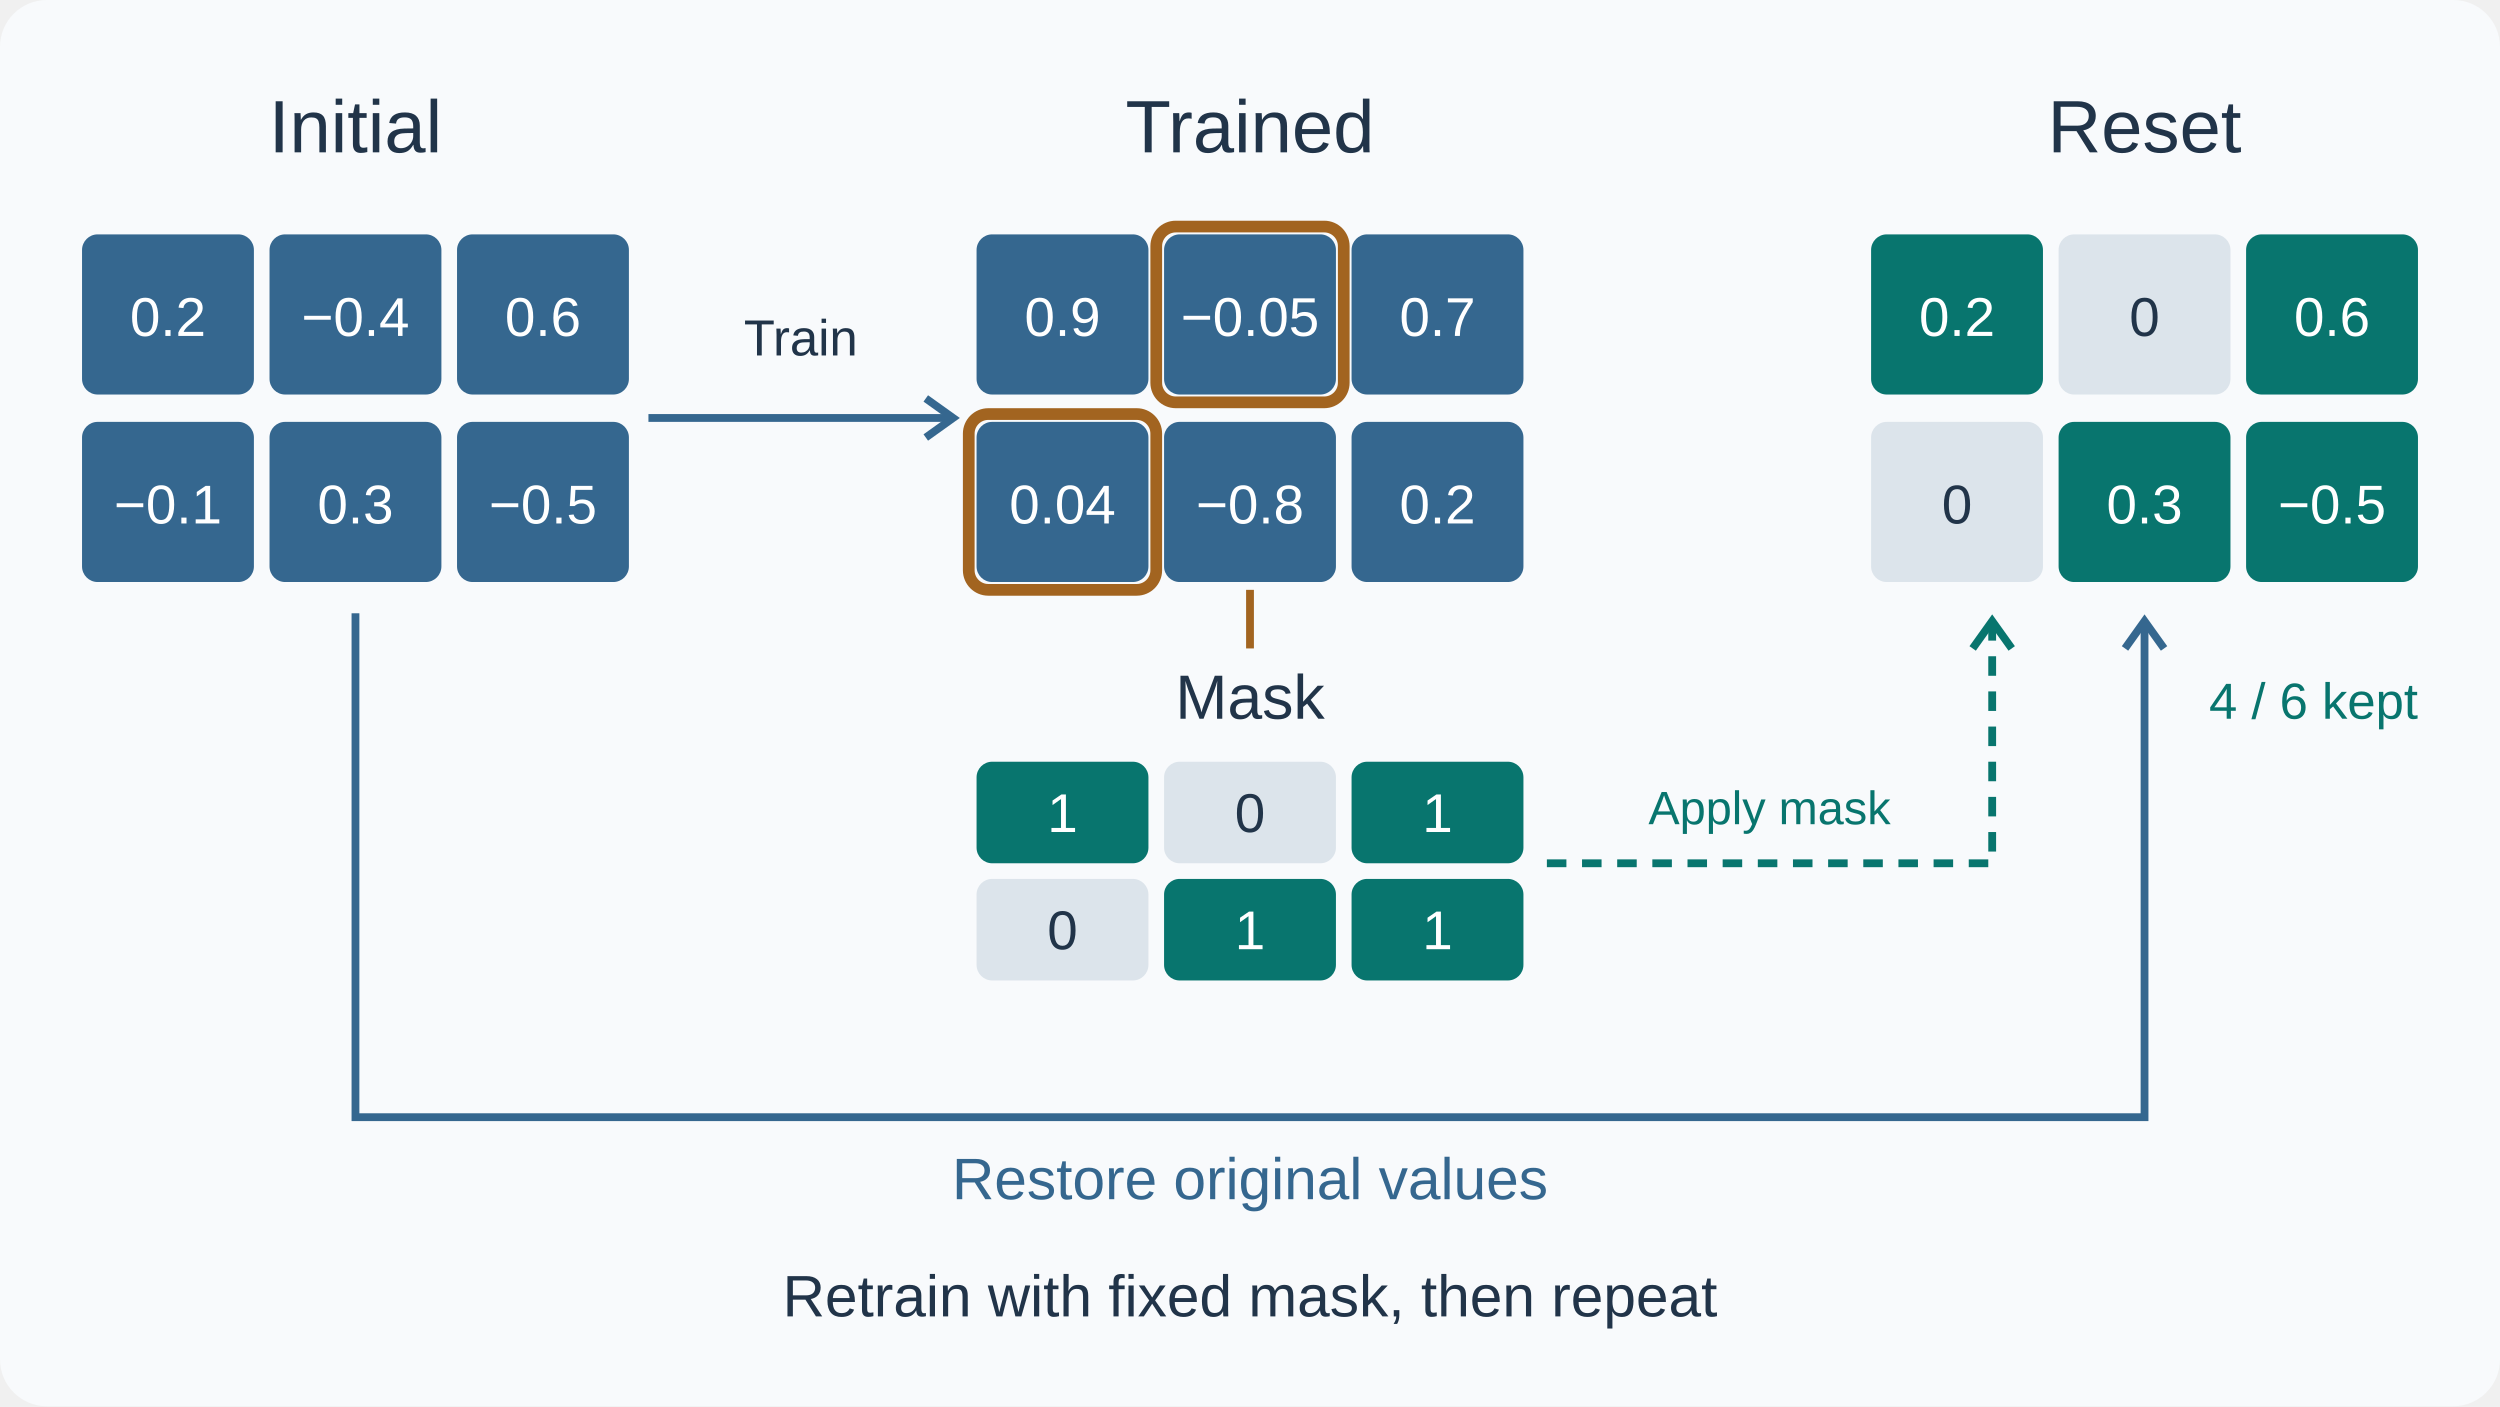
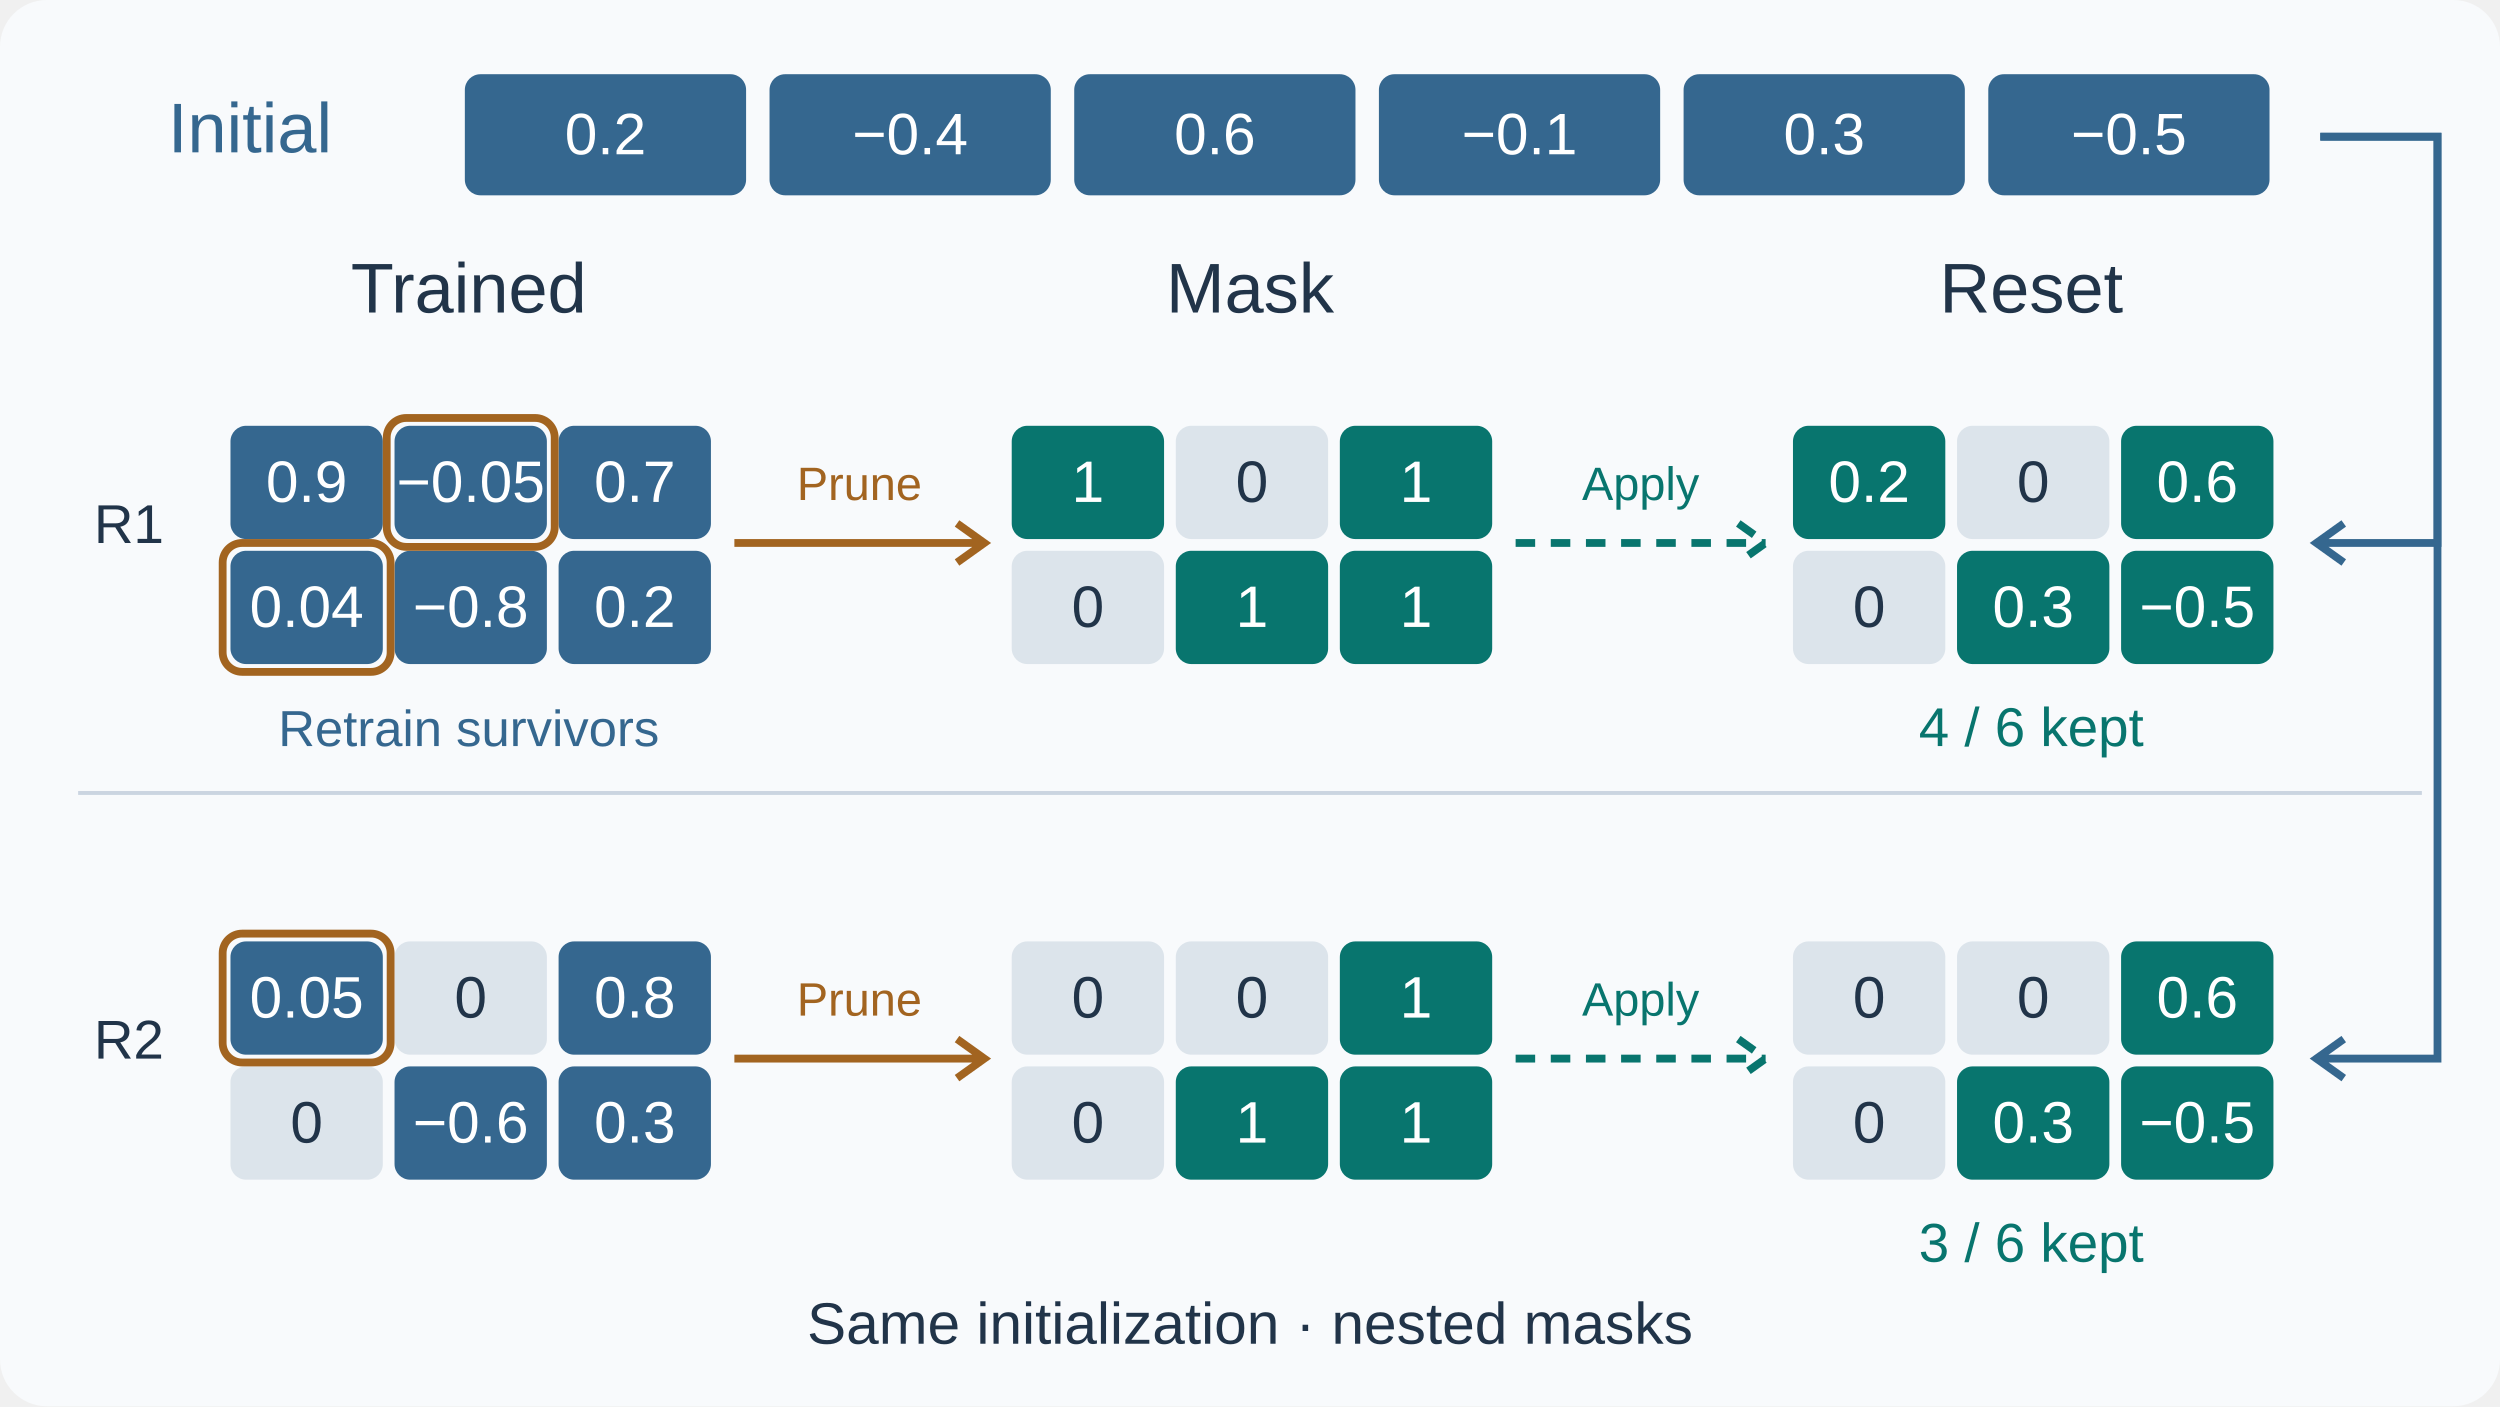
<svg xmlns="http://www.w3.org/2000/svg" width="640" height="360" viewBox="0 0 640 360" role="img" aria-labelledby="title desc">
  <rect width="640" height="360" rx="12" fill="#f8fafc" />
-   <g font-family="Arial,sans-serif" fill="#213449">
-     <text x="91" y="39" font-size="19" fill="#213449" text-anchor="middle">Initial</text>
-     <text x="320" y="39" font-size="19" fill="#213449" text-anchor="middle">Trained</text>
-     <text x="549" y="39" font-size="19" fill="#213449" text-anchor="middle">Reset</text>
-     <rect x="21" y="60" width="44" height="41" rx="4" fill="#35678f" />
-     <text x="43" y="86" font-size="14" fill="#fff" text-anchor="middle">0.2</text>
-     <rect x="69" y="60" width="44" height="41" rx="4" fill="#35678f" />
-     <text x="91" y="86" font-size="14" fill="#fff" text-anchor="middle">−0.4</text>
-     <rect x="117" y="60" width="44" height="41" rx="4" fill="#35678f" />
-     <text x="139" y="86" font-size="14" fill="#fff" text-anchor="middle">0.6</text>
-     <rect x="21" y="108" width="44" height="41" rx="4" fill="#35678f" />
-     <text x="43" y="134" font-size="14" fill="#fff" text-anchor="middle">−0.1</text>
-     <rect x="69" y="108" width="44" height="41" rx="4" fill="#35678f" />
-     <text x="91" y="134" font-size="14" fill="#fff" text-anchor="middle">0.3</text>
-     <rect x="117" y="108" width="44" height="41" rx="4" fill="#35678f" />
-     <text x="139" y="134" font-size="14" fill="#fff" text-anchor="middle">−0.5</text>
-     <path d="M166 107L244 107" fill="none" stroke="#35678f" stroke-width="2" />
-     <path d="M237 102L244 107L237 112" fill="none" stroke="#35678f" stroke-width="2" />
-     <text x="205" y="91" font-size="13" fill="#213449" text-anchor="middle">Train</text>
-     <rect x="250" y="60" width="44" height="41" rx="4" fill="#35678f" />
-     <text x="272" y="86" font-size="14" fill="#fff" text-anchor="middle">0.9</text>
-     <rect x="298" y="60" width="44" height="41" rx="4" fill="#35678f" />
-     <text x="320" y="86" font-size="14" fill="#fff" text-anchor="middle">−0.05</text>
-     <rect x="346" y="60" width="44" height="41" rx="4" fill="#35678f" />
-     <text x="368" y="86" font-size="14" fill="#fff" text-anchor="middle">0.7</text>
-     <rect x="250" y="108" width="44" height="41" rx="4" fill="#35678f" />
-     <text x="272" y="134" font-size="14" fill="#fff" text-anchor="middle">0.04</text>
-     <rect x="298" y="108" width="44" height="41" rx="4" fill="#35678f" />
-     <text x="320" y="134" font-size="14" fill="#fff" text-anchor="middle">−0.8</text>
-     <rect x="346" y="108" width="44" height="41" rx="4" fill="#35678f" />
-     <text x="368" y="134" font-size="14" fill="#fff" text-anchor="middle">0.2</text>
-     <rect x="250" y="195" width="44" height="26" rx="4" fill="#08756e" />
-     <text x="272" y="213" font-size="14" fill="#fff" text-anchor="middle">1</text>
-     <rect x="296" y="58" width="48" height="45" rx="5" fill="none" stroke="#a26420" stroke-width="3" />
-     <rect x="298" y="195" width="44" height="26" rx="4" fill="#dce4eb" />
-     <text x="320" y="213" font-size="14" fill="#213449" text-anchor="middle">0</text>
-     <rect x="346" y="195" width="44" height="26" rx="4" fill="#08756e" />
-     <text x="368" y="213" font-size="14" fill="#fff" text-anchor="middle">1</text>
-     <rect x="248" y="106" width="48" height="45" rx="5" fill="none" stroke="#a26420" stroke-width="3" />
-     <rect x="250" y="225" width="44" height="26" rx="4" fill="#dce4eb" />
-     <text x="272" y="243" font-size="14" fill="#213449" text-anchor="middle">0</text>
-     <rect x="298" y="225" width="44" height="26" rx="4" fill="#08756e" />
-     <text x="320" y="243" font-size="14" fill="#fff" text-anchor="middle">1</text>
-     <rect x="346" y="225" width="44" height="26" rx="4" fill="#08756e" />
-     <text x="368" y="243" font-size="14" fill="#fff" text-anchor="middle">1</text>
-     <text x="320" y="184" font-size="16" fill="#213449" text-anchor="middle">Mask</text>
-     <path d="M320 151V166" stroke="#a26420" stroke-width="2" />
-     <path d="M91 157V286H549V159" fill="none" stroke="#35678f" stroke-width="2" />
-     <path d="M544 166L549 159L554 166" fill="none" stroke="#35678f" stroke-width="2" />
-     <text x="320" y="307" font-size="15" fill="#35678f" text-anchor="middle">Restore original values</text>
-     <path d="M396 221H510V159" fill="none" stroke="#08756e" stroke-width="2" stroke-dasharray="5 4" />
-     <path d="M505 166L510 159L515 166" fill="none" stroke="#08756e" stroke-width="2" />
-     <text x="453" y="211" font-size="12" fill="#08756e" text-anchor="middle">Apply mask</text>
-     <rect x="479" y="60" width="44" height="41" rx="4" fill="#08756e" />
-     <text x="501" y="86" font-size="14" fill="#fff" text-anchor="middle">0.2</text>
-     <rect x="527" y="60" width="44" height="41" rx="4" fill="#dce4eb" />
-     <text x="549" y="86" font-size="14" fill="#213449" text-anchor="middle">0</text>
-     <rect x="575" y="60" width="44" height="41" rx="4" fill="#08756e" />
-     <text x="597" y="86" font-size="14" fill="#fff" text-anchor="middle">0.6</text>
-     <rect x="479" y="108" width="44" height="41" rx="4" fill="#dce4eb" />
-     <text x="501" y="134" font-size="14" fill="#213449" text-anchor="middle">0</text>
-     <rect x="527" y="108" width="44" height="41" rx="4" fill="#08756e" />
-     <text x="549" y="134" font-size="14" fill="#fff" text-anchor="middle">0.3</text>
-     <rect x="575" y="108" width="44" height="41" rx="4" fill="#08756e" />
-     <text x="597" y="134" font-size="14" fill="#fff" text-anchor="middle">−0.5</text>
-     <text x="619" y="184" font-size="13" fill="#08756e" text-anchor="end">4 / 6 kept</text>
-     <text x="320" y="337" font-size="15" fill="#213449" text-anchor="middle">Retrain with fixed mask, then repeat</text>
+   <g font-family="Arial,sans-serif">
+     <text x="64" y="39" font-size="18" fill="#35678f" text-anchor="middle">Initial</text>
+     <rect x="119" y="19" width="72" height="31" rx="4" fill="#35678f" />
+     <text x="155" y="39.5" font-size="15" fill="#fff" text-anchor="middle">0.2</text>
+     <rect x="197" y="19" width="72" height="31" rx="4" fill="#35678f" />
+     <text x="233" y="39.5" font-size="15" fill="#fff" text-anchor="middle">−0.4</text>
+     <rect x="275" y="19" width="72" height="31" rx="4" fill="#35678f" />
+     <text x="311" y="39.5" font-size="15" fill="#fff" text-anchor="middle">0.6</text>
+     <rect x="353" y="19" width="72" height="31" rx="4" fill="#35678f" />
+     <text x="389" y="39.5" font-size="15" fill="#fff" text-anchor="middle">−0.1</text>
+     <rect x="431" y="19" width="72" height="31" rx="4" fill="#35678f" />
+     <text x="467" y="39.5" font-size="15" fill="#fff" text-anchor="middle">0.3</text>
+     <rect x="509" y="19" width="72" height="31" rx="4" fill="#35678f" />
+     <text x="545" y="39.5" font-size="15" fill="#fff" text-anchor="middle">−0.5</text>
+     <text x="120" y="80" font-size="18" fill="#213449" text-anchor="middle">Trained</text>
+     <text x="320" y="80" font-size="18" fill="#213449" text-anchor="middle">Mask</text>
+     <text x="520" y="80" font-size="18" fill="#213449" text-anchor="middle">Reset</text>
+     <path d="M20 203H620" stroke="#cbd5e1" />
+     <text x="33" y="139" font-size="14" fill="#213449" text-anchor="middle">R1</text>
+     <g>
+       <rect x="59" y="109" width="39" height="29" rx="4" fill="#35678f" />
+       <text x="78.5" y="128.5" font-size="15" fill="#fff" text-anchor="middle">0.9</text>
+       <rect x="101" y="109" width="39" height="29" rx="4" fill="#35678f" />
+       <text x="120.5" y="128.5" font-size="15" fill="#fff" text-anchor="middle">−0.05</text>
+       <rect x="143" y="109" width="39" height="29" rx="4" fill="#35678f" />
+       <text x="162.5" y="128.5" font-size="15" fill="#fff" text-anchor="middle">0.7</text>
+       <rect x="59" y="141" width="39" height="29" rx="4" fill="#35678f" />
+       <text x="78.5" y="160.5" font-size="15" fill="#fff" text-anchor="middle">0.04</text>
+       <rect x="101" y="141" width="39" height="29" rx="4" fill="#35678f" />
+       <text x="120.5" y="160.5" font-size="15" fill="#fff" text-anchor="middle">−0.8</text>
+       <rect x="143" y="141" width="39" height="29" rx="4" fill="#35678f" />
+       <text x="162.5" y="160.5" font-size="15" fill="#fff" text-anchor="middle">0.2</text>
+     </g>
+     <g>
+       <rect x="259" y="109" width="39" height="29" rx="4" fill="#08756e" />
+       <g id="mask-0-0">
+         <text x="278.5" y="128.5" font-size="15" fill="#fff" text-anchor="middle">1</text>
+       </g>
+       <rect x="99" y="107" width="43" height="33" rx="5" fill="none" stroke="#a26420" stroke-width="2" />
+       <rect x="301" y="109" width="39" height="29" rx="4" fill="#dce4eb" />
+       <g id="mask-0-1">
+         <text x="320.5" y="128.5" font-size="15" fill="#213449" text-anchor="middle">0</text>
+       </g>
+       <rect x="343" y="109" width="39" height="29" rx="4" fill="#08756e" />
+       <g id="mask-0-2">
+         <text x="362.5" y="128.5" font-size="15" fill="#fff" text-anchor="middle">1</text>
+       </g>
+       <rect x="57" y="139" width="43" height="33" rx="5" fill="none" stroke="#a26420" stroke-width="2" />
+       <rect x="259" y="141" width="39" height="29" rx="4" fill="#dce4eb" />
+       <g id="mask-0-3">
+         <text x="278.5" y="160.5" font-size="15" fill="#213449" text-anchor="middle">0</text>
+       </g>
+       <rect x="301" y="141" width="39" height="29" rx="4" fill="#08756e" />
+       <g id="mask-0-4">
+         <text x="320.5" y="160.5" font-size="15" fill="#fff" text-anchor="middle">1</text>
+       </g>
+       <rect x="343" y="141" width="39" height="29" rx="4" fill="#08756e" />
+       <g id="mask-0-5">
+         <text x="362.5" y="160.5" font-size="15" fill="#fff" text-anchor="middle">1</text>
+       </g>
+       <path d="M188 139H252m-7 -5 7 5-7 5" stroke="#a26420" stroke-width="2" fill="none" />
+       <text x="220" y="128" font-size="12" fill="#a26420" text-anchor="middle">Prune</text>
+     </g>
+     <g>
+       <path d="M388 139H452m-7 -5 7 5-7 5" stroke="#08756e" stroke-width="2" fill="none" stroke-dasharray="5 4" />
+       <text x="420" y="128" font-size="12" fill="#08756e" text-anchor="middle">Apply</text>
+       <path d="M594 35H624V139H593m7 -5 -7 5 7 5" stroke="#35678f" stroke-width="2" fill="none" />
+     </g>
+     <g>
+       <rect x="459" y="109" width="39" height="29" rx="4" fill="#08756e" />
+       <g id="reset-0-0">
+         <text x="478.5" y="128.5" font-size="15" fill="#fff" text-anchor="middle">0.2</text>
+       </g>
+       <rect x="501" y="109" width="39" height="29" rx="4" fill="#dce4eb" />
+       <g id="reset-0-1">
+         <text x="520.5" y="128.5" font-size="15" fill="#213449" text-anchor="middle">0</text>
+       </g>
+       <rect x="543" y="109" width="39" height="29" rx="4" fill="#08756e" />
+       <g id="reset-0-2">
+         <text x="562.5" y="128.5" font-size="15" fill="#fff" text-anchor="middle">0.6</text>
+       </g>
+       <rect x="459" y="141" width="39" height="29" rx="4" fill="#dce4eb" />
+       <g id="reset-0-3">
+         <text x="478.5" y="160.5" font-size="15" fill="#213449" text-anchor="middle">0</text>
+       </g>
+       <rect x="501" y="141" width="39" height="29" rx="4" fill="#08756e" />
+       <g id="reset-0-4">
+         <text x="520.5" y="160.5" font-size="15" fill="#fff" text-anchor="middle">0.3</text>
+       </g>
+       <rect x="543" y="141" width="39" height="29" rx="4" fill="#08756e" />
+       <g id="reset-0-5">
+         <text x="562.5" y="160.5" font-size="15" fill="#fff" text-anchor="middle">−0.5</text>
+       </g>
+       <text x="520" y="191" font-size="14" fill="#08756e" text-anchor="middle">4 / 6 kept</text>
+     </g>
+     <g>
+       <text x="120" y="191" font-size="13" fill="#35678f" text-anchor="middle">Retrain survivors</text>
+     </g>
+     <text x="33" y="271" font-size="14" fill="#213449" text-anchor="middle">R2</text>
+     <g>
+       <rect x="59" y="241" width="39" height="29" rx="4" fill="#35678f" />
+       <text x="78.5" y="260.5" font-size="15" fill="#fff" text-anchor="middle">0.05</text>
+       <rect x="101" y="241" width="39" height="29" rx="4" fill="#dce4eb" />
+       <text x="120.5" y="260.5" font-size="15" fill="#213449" text-anchor="middle">0</text>
+       <rect x="143" y="241" width="39" height="29" rx="4" fill="#35678f" />
+       <text x="162.5" y="260.5" font-size="15" fill="#fff" text-anchor="middle">0.8</text>
+       <rect x="59" y="273" width="39" height="29" rx="4" fill="#dce4eb" />
+       <text x="78.5" y="292.5" font-size="15" fill="#213449" text-anchor="middle">0</text>
+       <rect x="101" y="273" width="39" height="29" rx="4" fill="#35678f" />
+       <text x="120.5" y="292.5" font-size="15" fill="#fff" text-anchor="middle">−0.6</text>
+       <rect x="143" y="273" width="39" height="29" rx="4" fill="#35678f" />
+       <text x="162.5" y="292.5" font-size="15" fill="#fff" text-anchor="middle">0.3</text>
+     </g>
+     <g>
+       <rect x="57" y="239" width="43" height="33" rx="5" fill="none" stroke="#a26420" stroke-width="2" />
+       <rect x="259" y="241" width="39" height="29" rx="4" fill="#dce4eb" />
+       <g id="mask-1-0">
+         <text x="278.5" y="260.5" font-size="15" fill="#213449" text-anchor="middle">0</text>
+       </g>
+       <rect x="301" y="241" width="39" height="29" rx="4" fill="#dce4eb" />
+       <g id="mask-1-1">
+         <text x="320.5" y="260.5" font-size="15" fill="#213449" text-anchor="middle">0</text>
+       </g>
+       <rect x="343" y="241" width="39" height="29" rx="4" fill="#08756e" />
+       <g id="mask-1-2">
+         <text x="362.5" y="260.5" font-size="15" fill="#fff" text-anchor="middle">1</text>
+       </g>
+       <rect x="259" y="273" width="39" height="29" rx="4" fill="#dce4eb" />
+       <g id="mask-1-3">
+         <text x="278.5" y="292.5" font-size="15" fill="#213449" text-anchor="middle">0</text>
+       </g>
+       <rect x="301" y="273" width="39" height="29" rx="4" fill="#08756e" />
+       <g id="mask-1-4">
+         <text x="320.5" y="292.5" font-size="15" fill="#fff" text-anchor="middle">1</text>
+       </g>
+       <rect x="343" y="273" width="39" height="29" rx="4" fill="#08756e" />
+       <g id="mask-1-5">
+         <text x="362.5" y="292.5" font-size="15" fill="#fff" text-anchor="middle">1</text>
+       </g>
+       <path d="M188 271H252m-7 -5 7 5-7 5" stroke="#a26420" stroke-width="2" fill="none" />
+       <text x="220" y="260" font-size="12" fill="#a26420" text-anchor="middle">Prune</text>
+     </g>
+     <g>
+       <path d="M388 271H452m-7 -5 7 5-7 5" stroke="#08756e" stroke-width="2" fill="none" stroke-dasharray="5 4" />
+       <text x="420" y="260" font-size="12" fill="#08756e" text-anchor="middle">Apply</text>
+       <path d="M594 35H624V271H593m7 -5 -7 5 7 5" stroke="#35678f" stroke-width="2" fill="none" />
+     </g>
+     <g>
+       <rect x="459" y="241" width="39" height="29" rx="4" fill="#dce4eb" />
+       <g id="reset-1-0">
+         <text x="478.5" y="260.5" font-size="15" fill="#213449" text-anchor="middle">0</text>
+       </g>
+       <rect x="501" y="241" width="39" height="29" rx="4" fill="#dce4eb" />
+       <g id="reset-1-1">
+         <text x="520.5" y="260.5" font-size="15" fill="#213449" text-anchor="middle">0</text>
+       </g>
+       <rect x="543" y="241" width="39" height="29" rx="4" fill="#08756e" />
+       <g id="reset-1-2">
+         <text x="562.5" y="260.5" font-size="15" fill="#fff" text-anchor="middle">0.6</text>
+       </g>
+       <rect x="459" y="273" width="39" height="29" rx="4" fill="#dce4eb" />
+       <g id="reset-1-3">
+         <text x="478.5" y="292.5" font-size="15" fill="#213449" text-anchor="middle">0</text>
+       </g>
+       <rect x="501" y="273" width="39" height="29" rx="4" fill="#08756e" />
+       <g id="reset-1-4">
+         <text x="520.5" y="292.5" font-size="15" fill="#fff" text-anchor="middle">0.3</text>
+       </g>
+       <rect x="543" y="273" width="39" height="29" rx="4" fill="#08756e" />
+       <g id="reset-1-5">
+         <text x="562.5" y="292.5" font-size="15" fill="#fff" text-anchor="middle">−0.5</text>
+       </g>
+       <text x="520" y="323" font-size="14" fill="#08756e" text-anchor="middle">3 / 6 kept</text>
+     </g>
+     <text x="320" y="344" font-size="15" fill="#213449" text-anchor="middle">Same initialization · nested masks</text>
  </g>
</svg>
